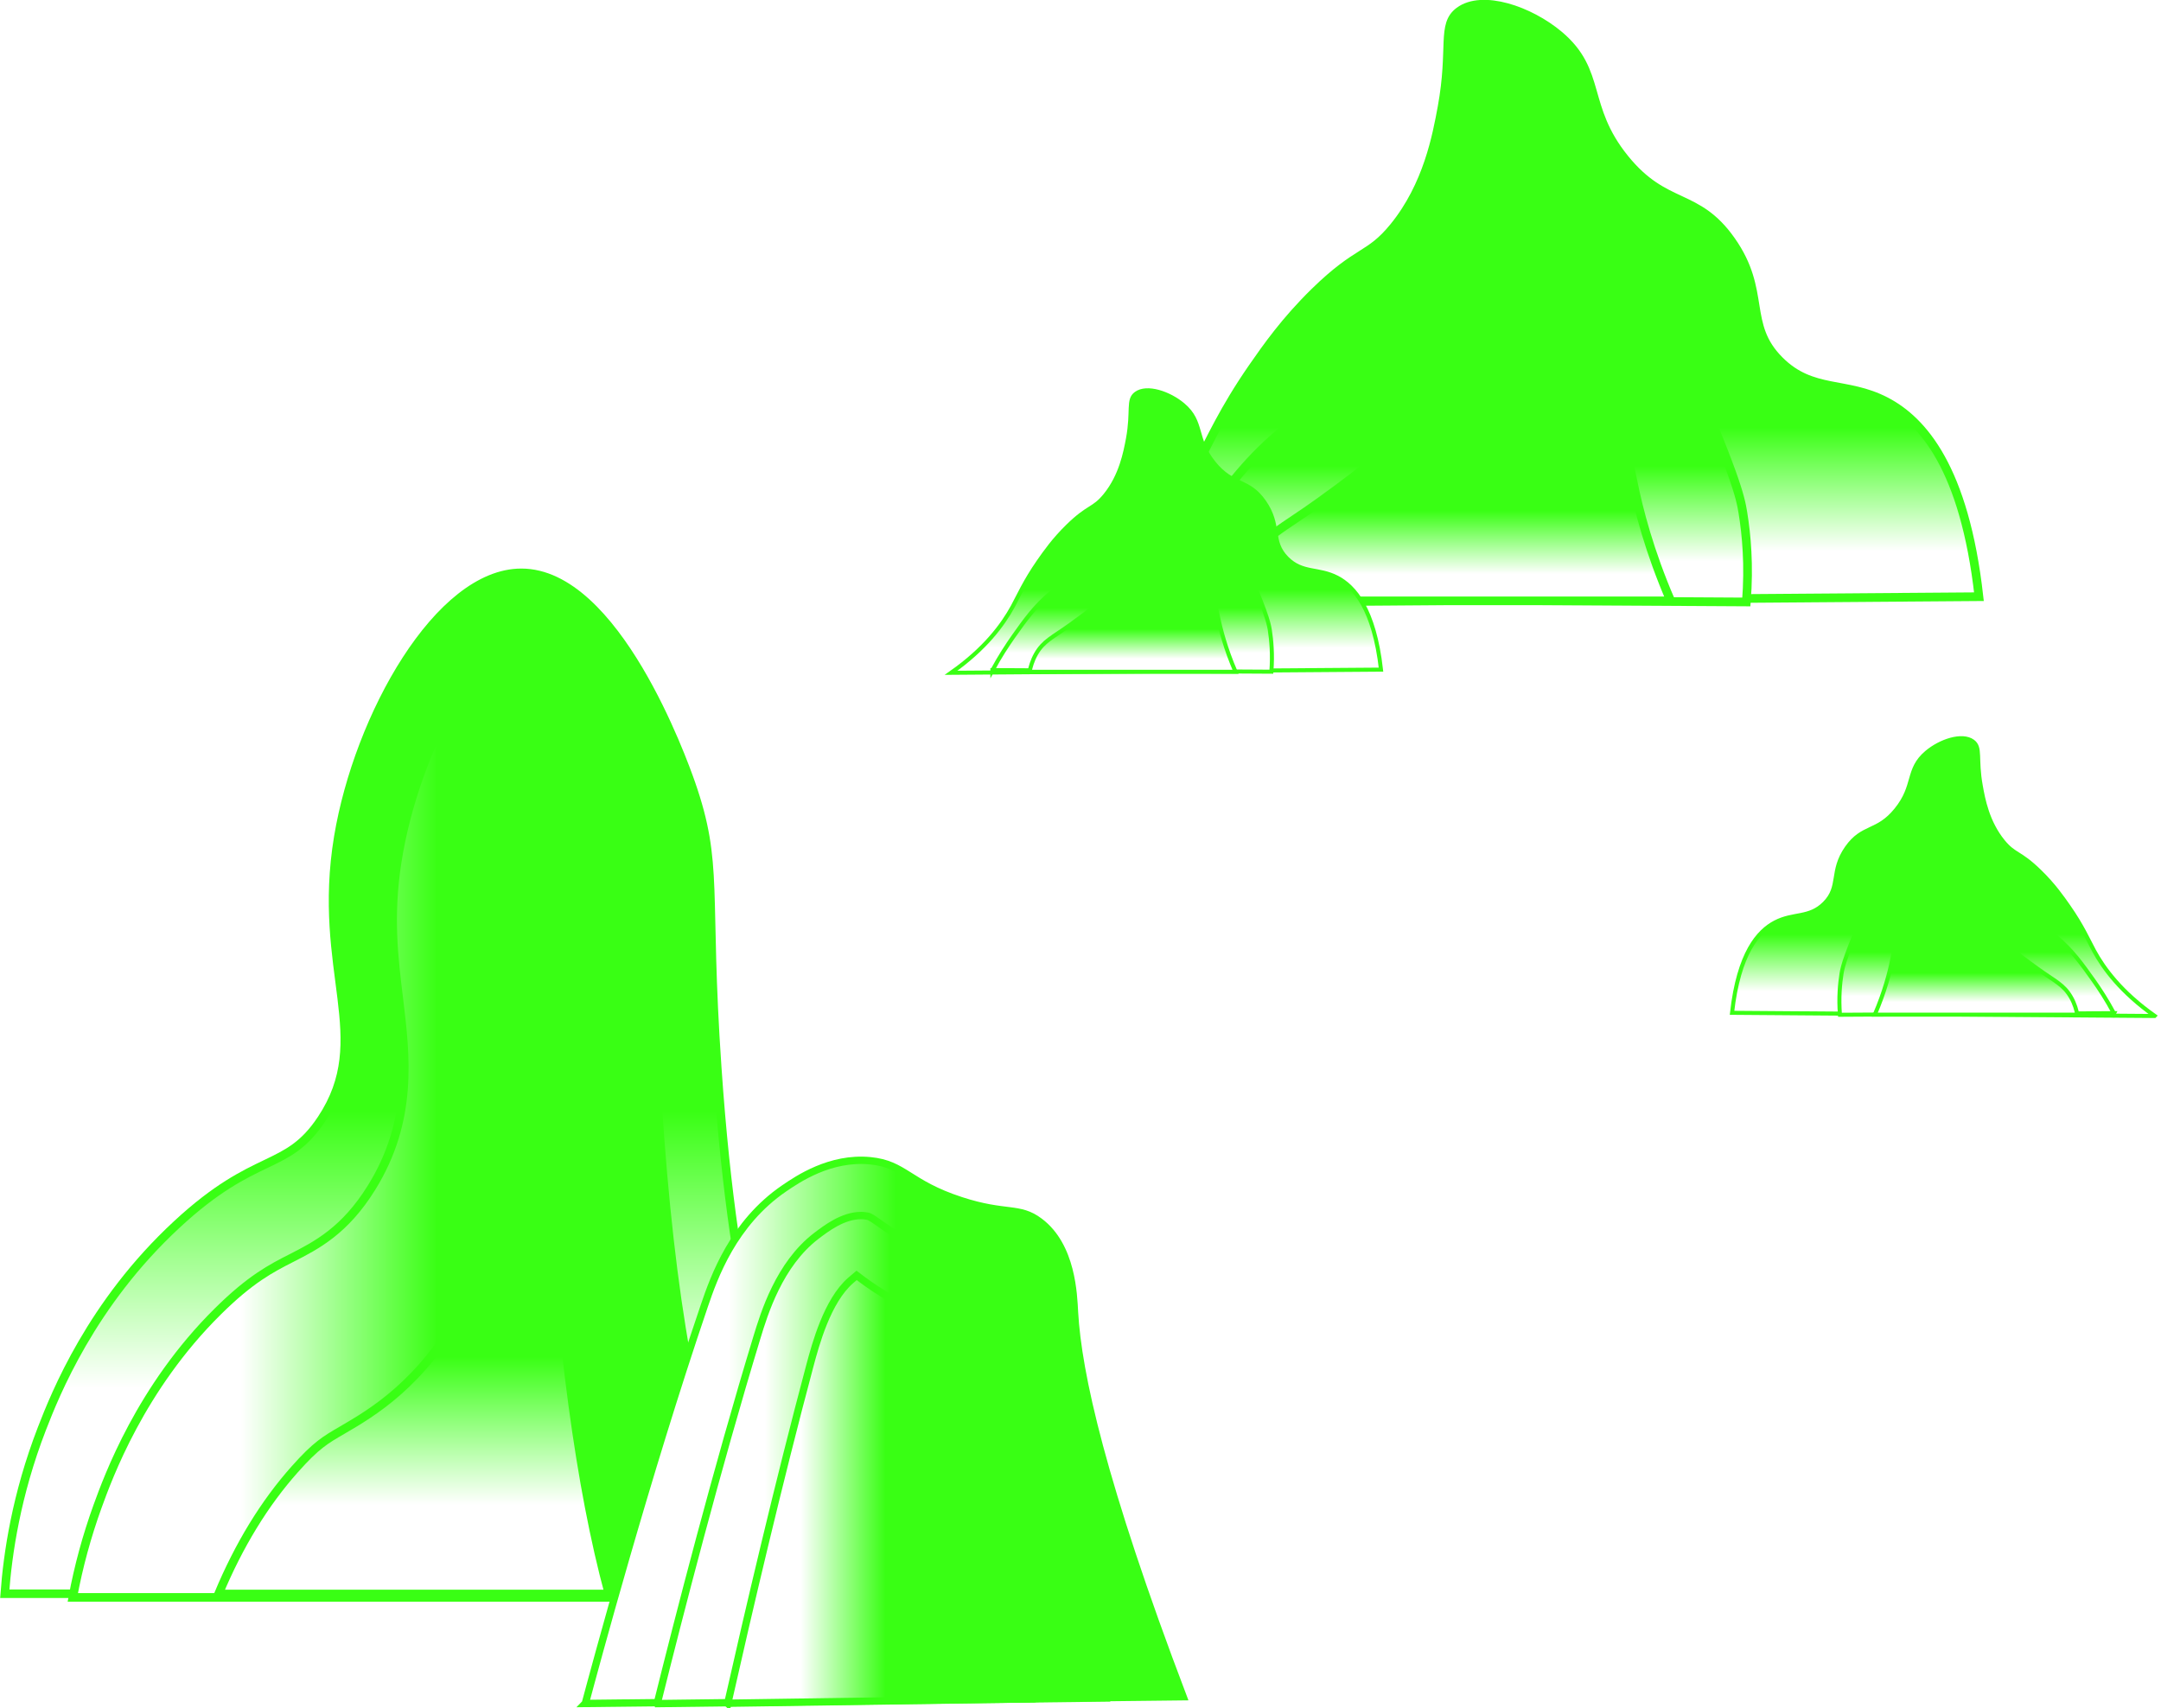
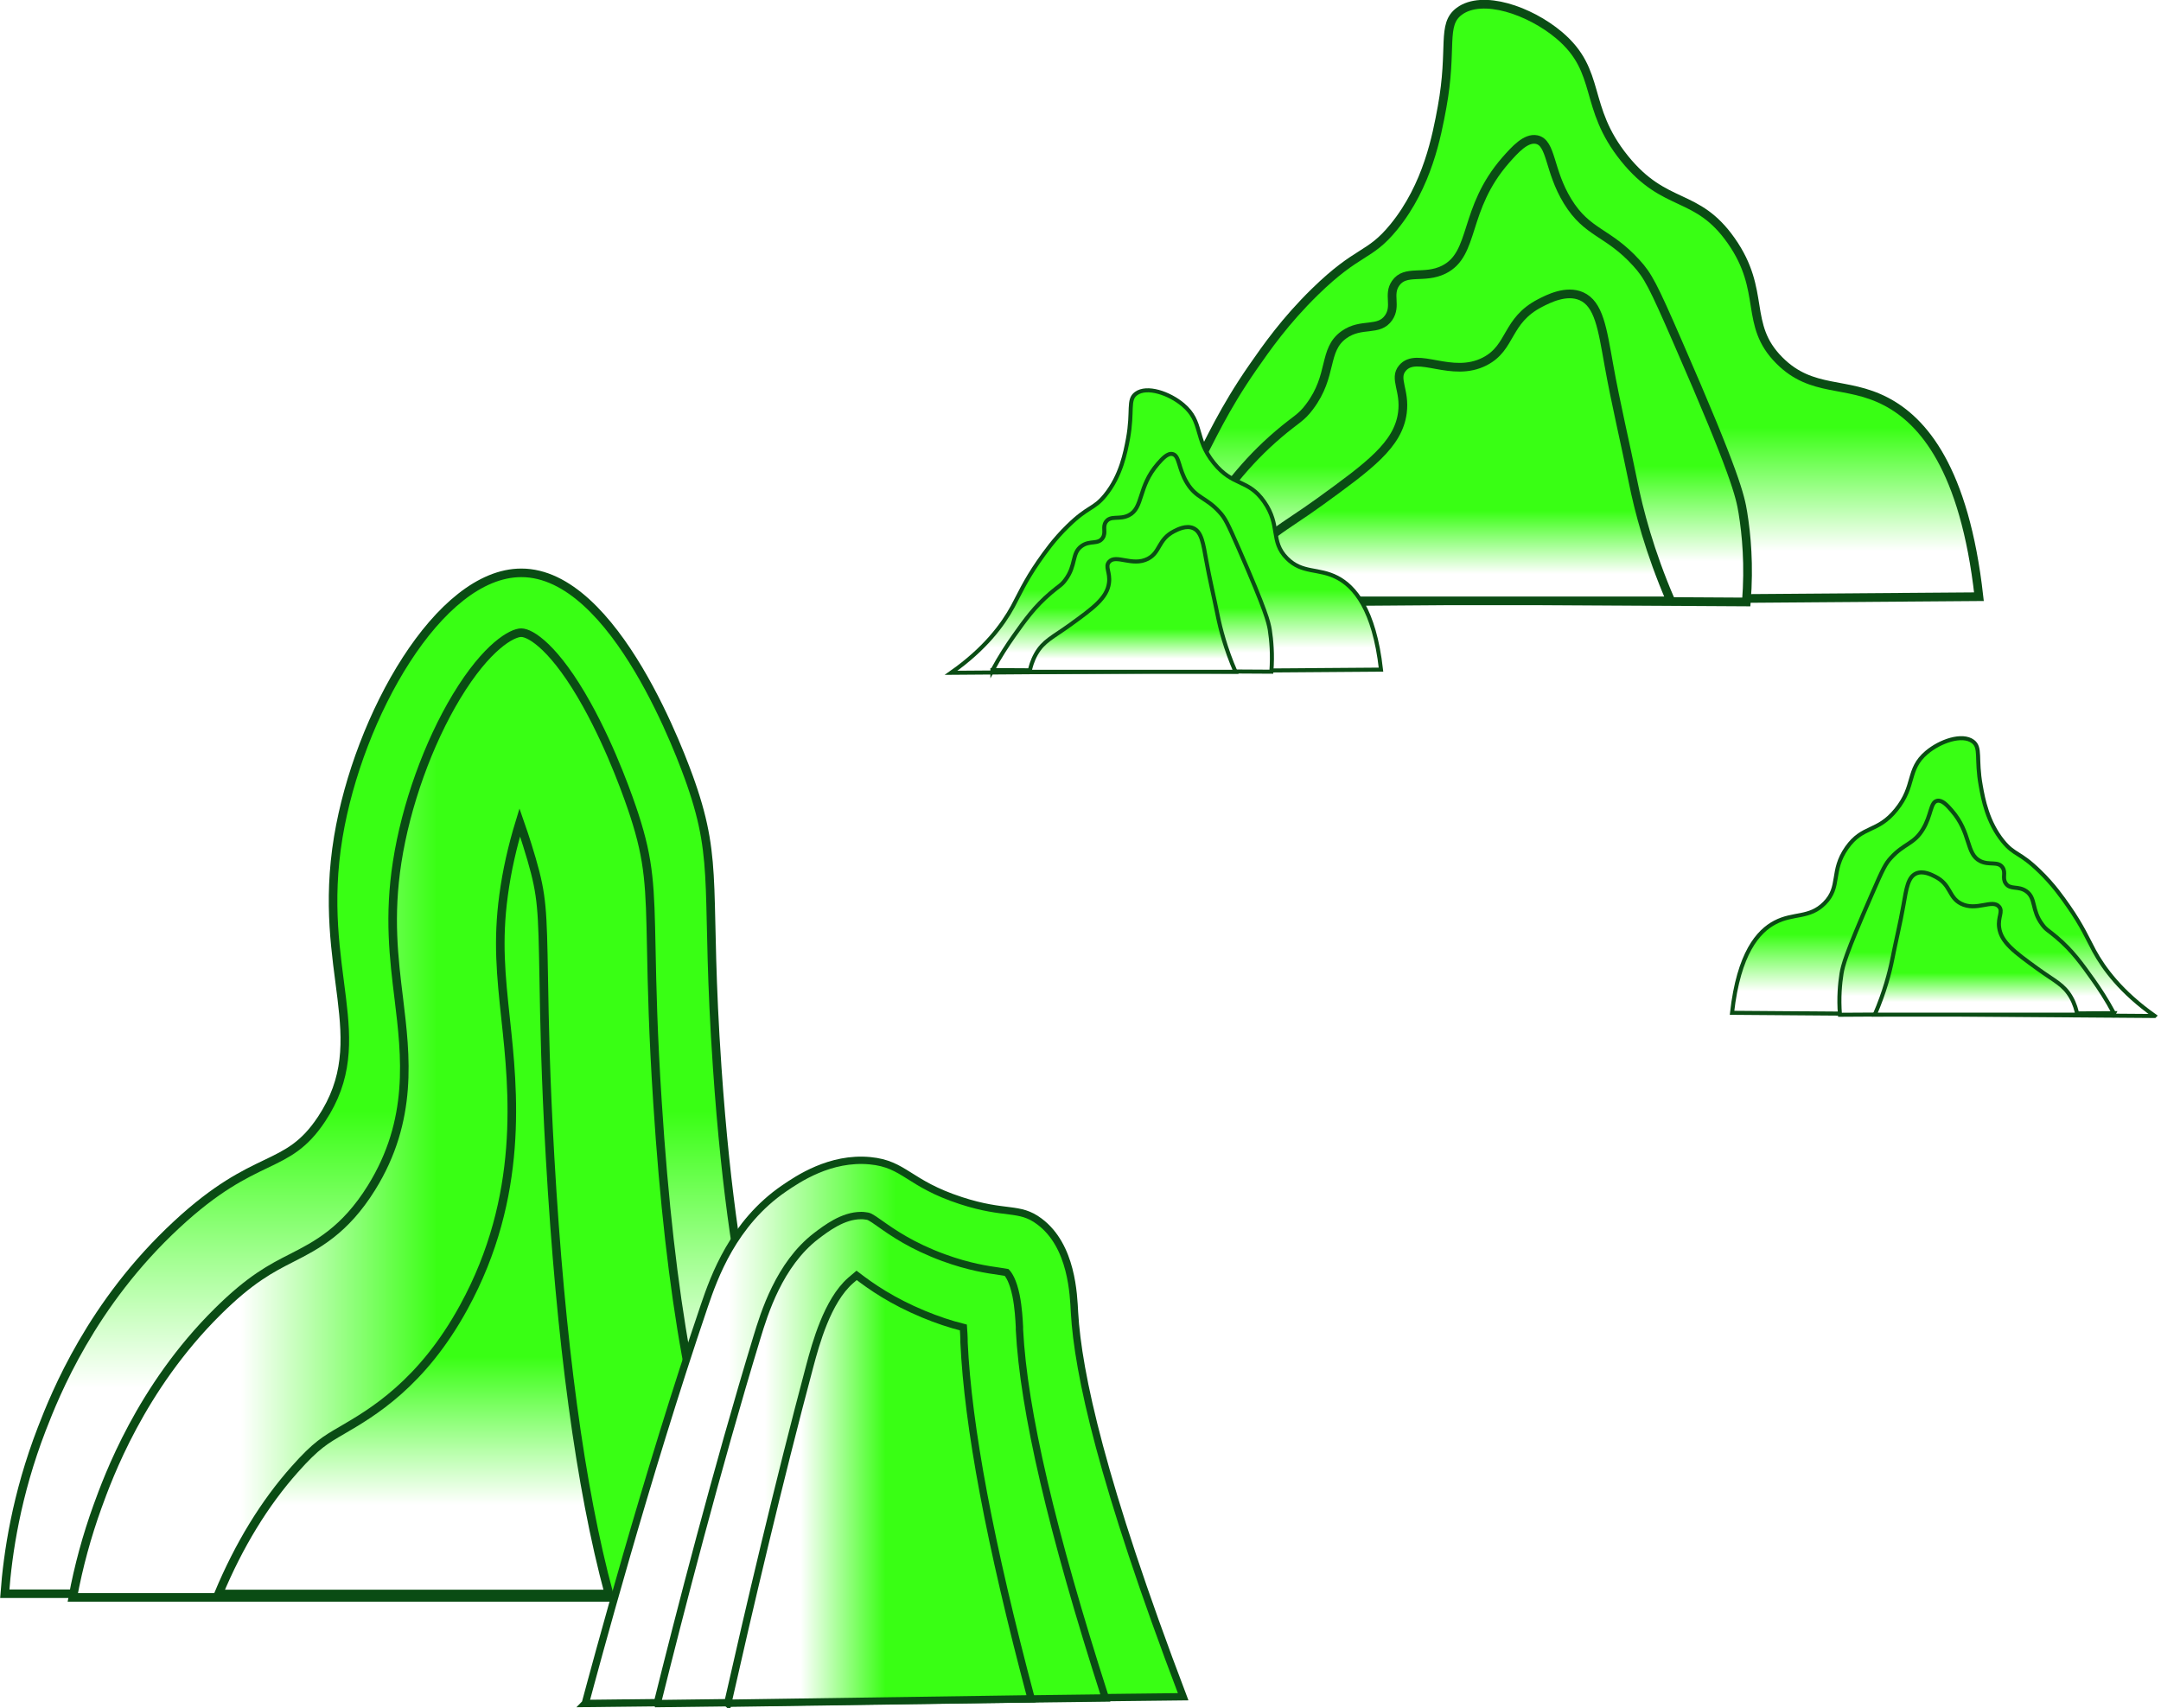
<svg xmlns="http://www.w3.org/2000/svg" xmlns:xlink="http://www.w3.org/1999/xlink" id="Layer_2" data-name="Layer 2" viewBox="0 0 176.62 139.53">
  <defs>
    <style>
      .cls-1 {
        fill: url(#linear-gradient-13);
      }

      .cls-1, .cls-2, .cls-3, .cls-4, .cls-5, .cls-6, .cls-7, .cls-8, .cls-9, .cls-10, .cls-11, .cls-12, .cls-13, .cls-14, .cls-15 {
-         stroke: #39ff14;
+         stroke: #0a4c14;
        stroke-miterlimit: 10;
      }

      .cls-1, .cls-6, .cls-15 {
        stroke-width: .33px;
      }

      .cls-2 {
        fill: url(#linear-gradient-12);
      }

      .cls-2, .cls-9, .cls-14 {
        stroke-width: .33px;
      }

      .cls-3 {
        fill: url(#linear-gradient-3);
      }

      .cls-3, .cls-10, .cls-11 {
        stroke-width: .7px;
      }

      .cls-4 {
        fill: url(#linear-gradient-9);
      }

      .cls-4, .cls-12, .cls-13 {
        stroke-width: .71px;
      }

      .cls-5 {
        fill: url(#linear-gradient-4);
      }

      .cls-5, .cls-7, .cls-8 {
        stroke-width: .6px;
      }

      .cls-6 {
        fill: url(#linear-gradient-14);
      }

      .cls-7 {
        fill: url(#linear-gradient-5);
      }

      .cls-8 {
        fill: url(#linear-gradient-6);
      }

      .cls-9 {
        fill: url(#linear-gradient-11);
      }

      .cls-10 {
        fill: url(#linear-gradient);
      }

      .cls-11 {
        fill: url(#linear-gradient-2);
      }

      .cls-12 {
        fill: url(#linear-gradient-7);
      }

      .cls-13 {
        fill: url(#linear-gradient-8);
      }

      .cls-14 {
        fill: url(#linear-gradient-10);
      }

      .cls-15 {
        fill: url(#linear-gradient-15);
      }
    </style>
    <linearGradient id="linear-gradient" x1="36.87" y1="132.84" x2="36.87" y2="52.05" gradientUnits="userSpaceOnUse">
      <stop offset=".17" stop-color="#ffffff" />
      <stop offset=".24" stop-color="#ffffff" />
      <stop offset=".52" stop-color="#39ff14" />
      <stop offset=".74" stop-color="#39ff14" />
      <stop offset=".91" stop-color="#39ff14" />
      <stop offset="1" stop-color="#39ff14" />
    </linearGradient>
    <linearGradient id="linear-gradient-2" x1="5.95" y1="91.13" x2="63.24" y2="91.13" xlink:href="#linear-gradient" />
    <linearGradient id="linear-gradient-3" x1="33.81" y1="133.38" x2="33.81" y2="90.12" xlink:href="#linear-gradient" />
    <linearGradient id="linear-gradient-4" x1="47.84" y1="117.03" x2="96.71" y2="117.03" xlink:href="#linear-gradient" />
    <linearGradient id="linear-gradient-5" x1="53.72" y1="119.29" x2="90.33" y2="119.29" xlink:href="#linear-gradient" />
    <linearGradient id="linear-gradient-6" x1="59.48" y1="121.74" x2="84.29" y2="121.74" xlink:href="#linear-gradient" />
    <linearGradient id="linear-gradient-7" x1="124.47" y1="53.68" x2="124.47" y2="17.64" xlink:href="#linear-gradient" />
    <linearGradient id="linear-gradient-8" x1="118.61" y1="52.55" x2="118.61" y2="24.74" xlink:href="#linear-gradient" />
    <linearGradient id="linear-gradient-9" x1="118.7" y1="51.35" x2="118.7" y2="32.89" xlink:href="#linear-gradient" />
    <linearGradient id="linear-gradient-10" x1="-4962.45" y1="85.04" x2="-4962.45" y2="68.34" gradientTransform="translate(-4803.621) scale(-1 1)" xlink:href="#linear-gradient" />
    <linearGradient id="linear-gradient-11" x1="-4965.17" y1="84.51" x2="-4965.17" y2="71.63" gradientTransform="translate(-4803.621) scale(-1 1)" xlink:href="#linear-gradient" />
    <linearGradient id="linear-gradient-12" x1="-4965.13" y1="83.96" x2="-4965.13" y2="75.4" gradientTransform="translate(-4803.621) scale(-1 1)" xlink:href="#linear-gradient" />
    <linearGradient id="linear-gradient-13" x1="95.29" y1="57.03" x2="95.29" y2="40.05" xlink:href="#linear-gradient" />
    <linearGradient id="linear-gradient-14" x1="92.53" y1="56.5" x2="92.53" y2="43.4" xlink:href="#linear-gradient" />
    <linearGradient id="linear-gradient-15" x1="92.57" y1="55.94" x2="92.57" y2="47.24" xlink:href="#linear-gradient" />
  </defs>
  <g id="Layer_1-2" data-name="Layer 1">
    <g>
      <g>
        <path class="cls-10" d="M73.37,130.27c-2.58-2.62-6.13-6.79-8.99-12.6-1-2.04-4.3-9.14-5.76-30.39-1-14.5.17-16.6-2.15-23.26-.65-1.86-6.15-17.21-13.87-17.2-6.74.01-13.31,11.72-14.95,21.59-1.82,10.99,3.02,16.44-1.37,23.06-2.87,4.33-5.33,2.58-11.82,8.6-6.99,6.47-9.94,13.87-11.04,16.71-2.09,5.41-2.79,10.2-3.03,13.48,24.33,0,48.66,0,72.99,0Z" />
        <path class="cls-11" d="M63.24,130.56c-1.21-1.96-2.3-3.99-3.26-6.08-3.11-6.76-5.21-18.32-6.24-34.35-.37-5.67-.45-9.52-.51-12.62-.1-5.02-.15-7.1-1.39-10.9-.38-1.16-1.77-5.22-3.87-9-2.59-4.66-4.6-5.9-5.37-5.9-.73,0-2.79,1.09-5.28,5.2-2.32,3.84-4.14,8.9-4.86,13.55-.69,4.43-.27,7.87.14,11.2.56,4.63,1.2,9.88-2.24,15.42-2.18,3.51-4.49,4.7-6.53,5.74-1.65.84-3.35,1.71-6.04,4.38-6.31,6.25-8.95,13.54-9.82,15.93-.87,2.41-1.55,4.89-2.02,7.43h57.29Z" />
        <path class="cls-3" d="M49.77,130.27c-2.34-8.65-3.95-20.61-4.81-35.65-.38-6.62-.46-11.09-.52-14.69-.1-5.54-.12-6.69-.99-9.69-.15-.51-.48-1.63-.97-3.03-.6,1.96-1.06,3.99-1.32,5.95-.51,3.76-.21,6.58.17,10.16.62,5.75,1.55,14.43-3.42,23.51-3.43,6.28-7.51,8.64-9.94,10.06-1.38.8-2.14,1.24-3.87,3.19-2.48,2.78-4.57,6.2-6.24,10.2h31.91Z" />
      </g>
      <g>
        <path class="cls-5" d="M47.84,139.22c.78-2.9,4.96-18.49,9.73-32.51.79-2.32,2.36-6.74,6.52-9.58,1.1-.75,3.76-2.57,7.02-2.26,2.84.27,3.13,1.86,7.43,3.26,3.68,1.2,4.75.45,6.42,1.71,2.67,2,2.78,6,2.86,7.43.28,4.93,2.2,13.84,8.88,31.41-16.29.18-32.58.37-48.87.55Z" />
        <path class="cls-7" d="M53.72,139.22c1.79-7.2,4.86-19.13,8.15-29.93.59-1.93,1.81-5.95,4.84-8.27.82-.62,2.18-1.67,3.67-1.67.1,0,.21,0,.31.02.35.04.38.04,1.26.66,1.02.72,2.56,1.8,5.16,2.76,2.11.77,3.61.98,4.59,1.12.15.02.41.06.57.09.18.19.52.68.77,1.88.2.98.25,2.02.28,2.57v.22c.34,6.62,2.64,16.48,7.02,30.11l-36.61.46Z" />
        <path class="cls-8" d="M59.48,139.22c1.72-7.61,4.15-18.01,6.72-27.63.46-1.71,1.41-5.26,3.32-6.93.15-.13.32-.28.49-.42,1.2.92,2.89,2.1,5.47,3.17,1.11.46,2.18.82,3.26,1.09.03.38.04.72.05.95v.25c.32,6.89,2.11,16.44,5.49,29.15l-24.81.36Z" />
      </g>
      <g>
        <path class="cls-12" d="M87.2,49.34c5.92-4.17,8.98-8.34,10.69-11.47,1.04-1.91,2.1-4.38,4.5-7.84,1.14-1.64,2.65-3.8,5.06-6.16,3.6-3.52,4.43-2.82,6.47-5.32,2.76-3.39,3.51-7.46,3.94-9.79.89-4.86-.08-6.74,1.41-7.84,1.88-1.39,5.74-.08,8.16,1.96,3.54,2.99,1.91,5.82,5.34,10.07,3.35,4.15,5.89,2.69,8.72,6.72,2.92,4.15.99,6.84,3.94,9.79,2.68,2.69,5.45,1.65,8.72,3.36,2.98,1.56,6.41,5.43,7.59,15.95-24.84.19-49.69.37-74.53.56Z" />
        <path class="cls-13" d="M94.37,48.92c1.3-2.41,2.59-4.37,3.66-5.88,2.02-2.84,3.68-5.18,6.47-7.56,1.47-1.25,1.83-1.3,2.53-2.24,1.94-2.57,1.07-4.63,2.81-5.88,1.44-1.03,2.85-.22,3.66-1.4.66-.98-.08-1.87.56-2.8.8-1.17,2.32-.32,3.94-1.12,2.6-1.29,1.55-4.93,5.06-8.95.76-.86,1.65-1.86,2.53-1.68,1.23.26.98,2.51,2.53,5.04,1.62,2.65,3.29,2.47,5.62,5.04.95,1.04,1.36,1.82,3.37,6.44,4.74,10.85,5.12,12.62,5.34,13.99.29,1.79.52,4.26.28,7.28-16.12-.09-32.25-.19-48.37-.28Z" />
        <path class="cls-4" d="M100.84,49.13c.14-.75.44-1.88,1.12-3.08,1.29-2.25,2.84-2.82,5.91-5.04,4.01-2.91,6.41-4.65,6.75-7.28.24-1.84-.72-2.78,0-3.64,1.19-1.43,4.02.86,6.75-.56,2.19-1.14,1.71-3.32,4.5-4.76.66-.34,2.13-1.1,3.37-.56,1.44.63,1.72,2.64,2.25,5.6.57,3.19,1.33,6.34,1.97,9.51.48,2.4,1.36,5.78,3.09,9.79h-35.72Z" />
      </g>
      <g>
        <path class="cls-14" d="M176.1,83.03c-2.74-1.93-4.16-3.87-4.95-5.32-.48-.89-.97-2.03-2.09-3.63-.53-.76-1.23-1.76-2.35-2.85-1.67-1.63-2.05-1.3-3-2.46-1.28-1.57-1.63-3.46-1.82-4.54-.41-2.25.04-3.12-.65-3.63-.87-.64-2.66-.04-3.78.91-1.64,1.39-.88,2.7-2.48,4.67-1.55,1.92-2.73,1.25-4.04,3.11-1.35,1.93-.46,3.17-1.82,4.54-1.24,1.25-2.53.77-4.04,1.56-1.38.72-2.97,2.51-3.52,7.39,11.51.09,23.02.17,34.53.26Z" />
        <path class="cls-9" d="M172.78,82.83c-.6-1.12-1.2-2.03-1.69-2.72-.94-1.32-1.7-2.4-3-3.5-.68-.58-.85-.6-1.17-1.04-.9-1.19-.5-2.14-1.3-2.72-.67-.48-1.32-.1-1.69-.65-.31-.45.04-.86-.26-1.3-.37-.54-1.08-.15-1.82-.52-1.2-.6-.72-2.29-2.35-4.15-.35-.4-.76-.86-1.17-.78-.57.12-.46,1.16-1.17,2.33-.75,1.23-1.52,1.14-2.61,2.33-.44.48-.63.84-1.56,2.98-2.2,5.03-2.37,5.85-2.48,6.48-.13.83-.24,1.97-.13,3.37,7.47-.04,14.94-.09,22.41-.13Z" />
        <path class="cls-2" d="M169.78,82.93c-.07-.35-.2-.87-.52-1.43-.6-1.04-1.32-1.3-2.74-2.33-1.86-1.35-2.97-2.15-3.13-3.37-.11-.85.33-1.29,0-1.69-.55-.66-1.86.4-3.13-.26-1.02-.53-.79-1.54-2.09-2.2-.31-.16-.99-.51-1.56-.26-.67.29-.8,1.23-1.04,2.59-.26,1.48-.62,2.94-.91,4.41-.22,1.11-.63,2.68-1.43,4.54h16.55Z" />
      </g>
      <g>
        <path class="cls-1" d="M77.73,54.99c2.79-1.96,4.23-3.93,5.04-5.41.49-.9.99-2.06,2.12-3.69.54-.77,1.25-1.79,2.39-2.9,1.7-1.66,2.09-1.33,3.05-2.51,1.3-1.6,1.65-3.52,1.86-4.62.42-2.29-.04-3.18.66-3.69.88-.65,2.7-.04,3.84.92,1.67,1.41.9,2.74,2.52,4.75,1.58,1.96,2.78,1.27,4.11,3.17,1.37,1.96.47,3.22,1.86,4.62,1.26,1.27,2.57.78,4.11,1.58,1.4.73,3.02,2.56,3.58,7.52-11.71.09-23.41.18-35.12.26Z" />
        <path class="cls-6" d="M81.11,54.79c.61-1.13,1.22-2.06,1.72-2.77.95-1.34,1.73-2.44,3.05-3.56.69-.59.86-.61,1.19-1.06.91-1.21.5-2.18,1.33-2.77.68-.49,1.34-.1,1.72-.66.31-.46-.04-.88.27-1.32.38-.55,1.1-.15,1.86-.53,1.22-.61.73-2.32,2.39-4.22.36-.41.78-.88,1.19-.79.58.12.46,1.18,1.19,2.37.76,1.25,1.55,1.16,2.65,2.37.45.49.64.86,1.59,3.03,2.23,5.11,2.41,5.95,2.52,6.59.13.84.24,2.01.13,3.43-7.6-.04-15.2-.09-22.8-.13Z" />
        <path class="cls-15" d="M84.15,54.89c.07-.35.21-.88.53-1.45.61-1.06,1.34-1.33,2.78-2.37,1.89-1.37,3.02-2.19,3.18-3.43.11-.87-.34-1.31,0-1.71.56-.67,1.9.4,3.18-.26,1.03-.54.81-1.56,2.12-2.24.31-.16,1.01-.52,1.59-.26.68.3.81,1.25,1.06,2.64.27,1.5.63,2.99.93,4.48.23,1.13.64,2.72,1.46,4.62h-16.83Z" />
      </g>
    </g>
  </g>
</svg>
